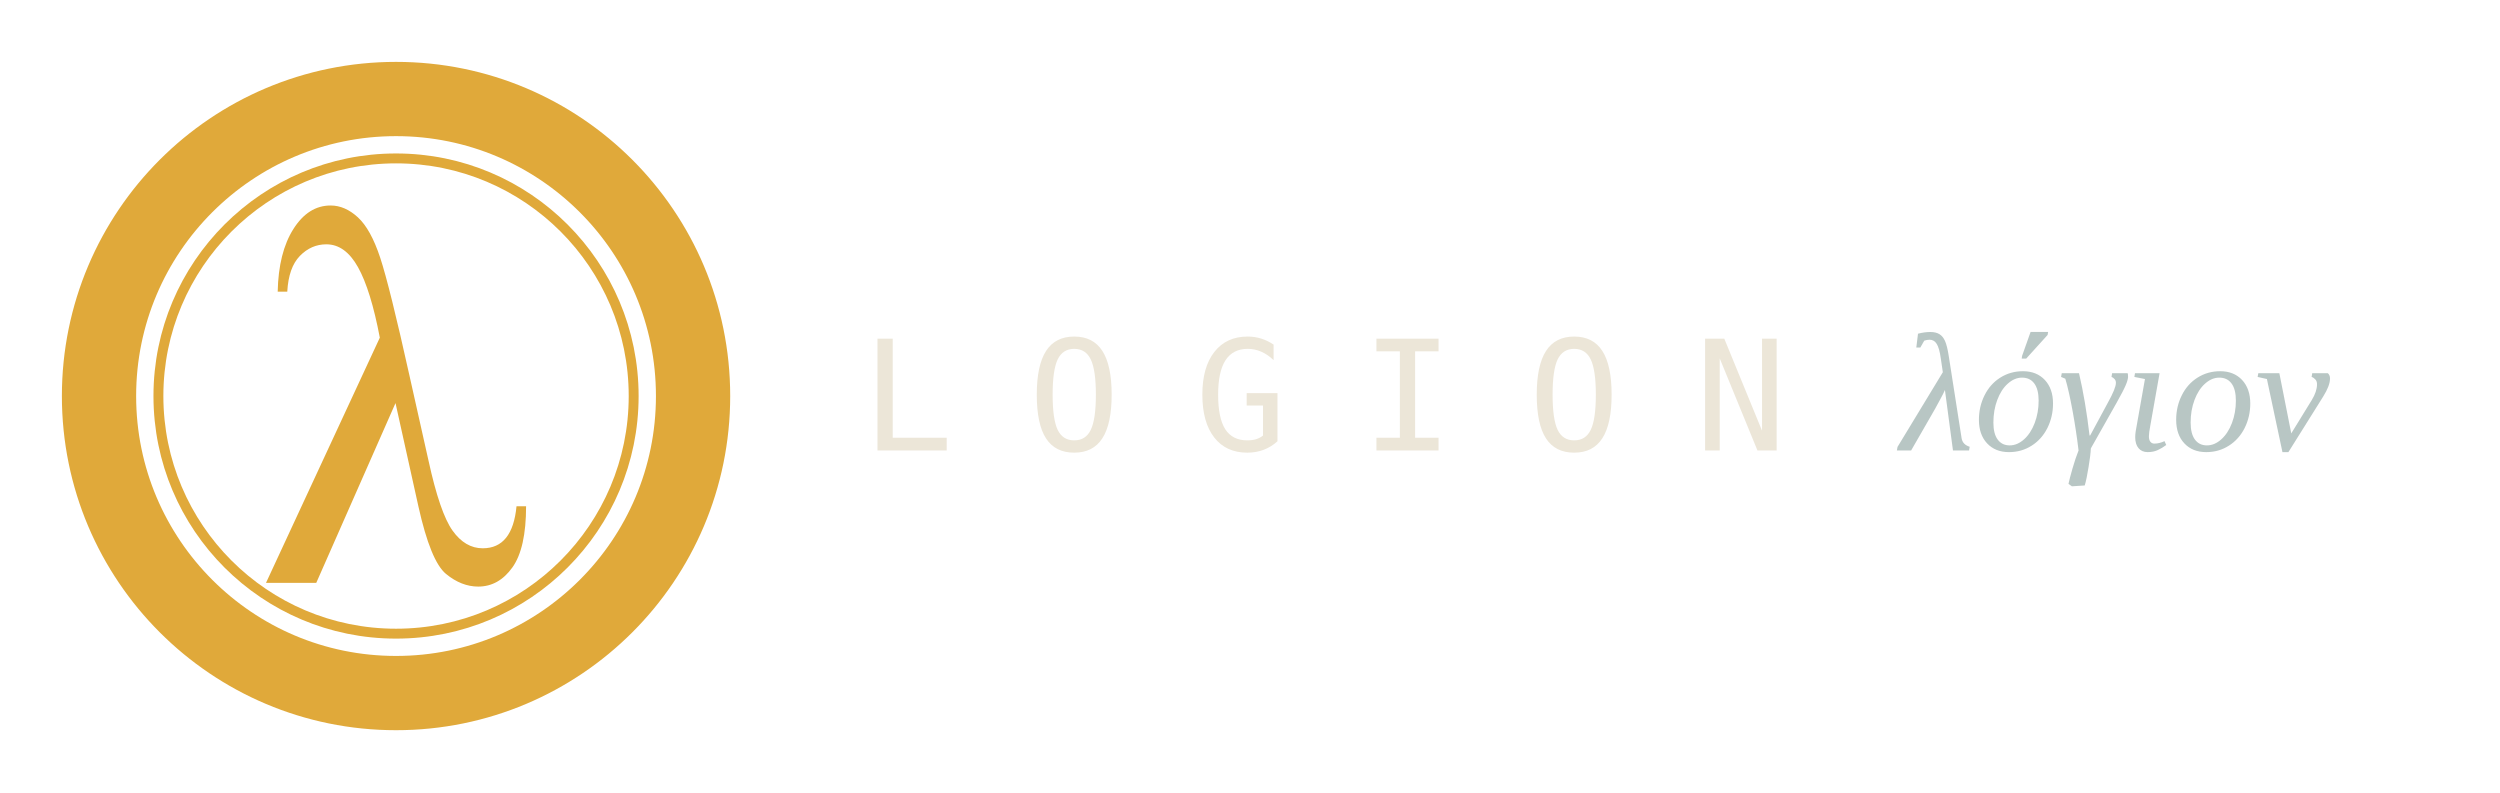
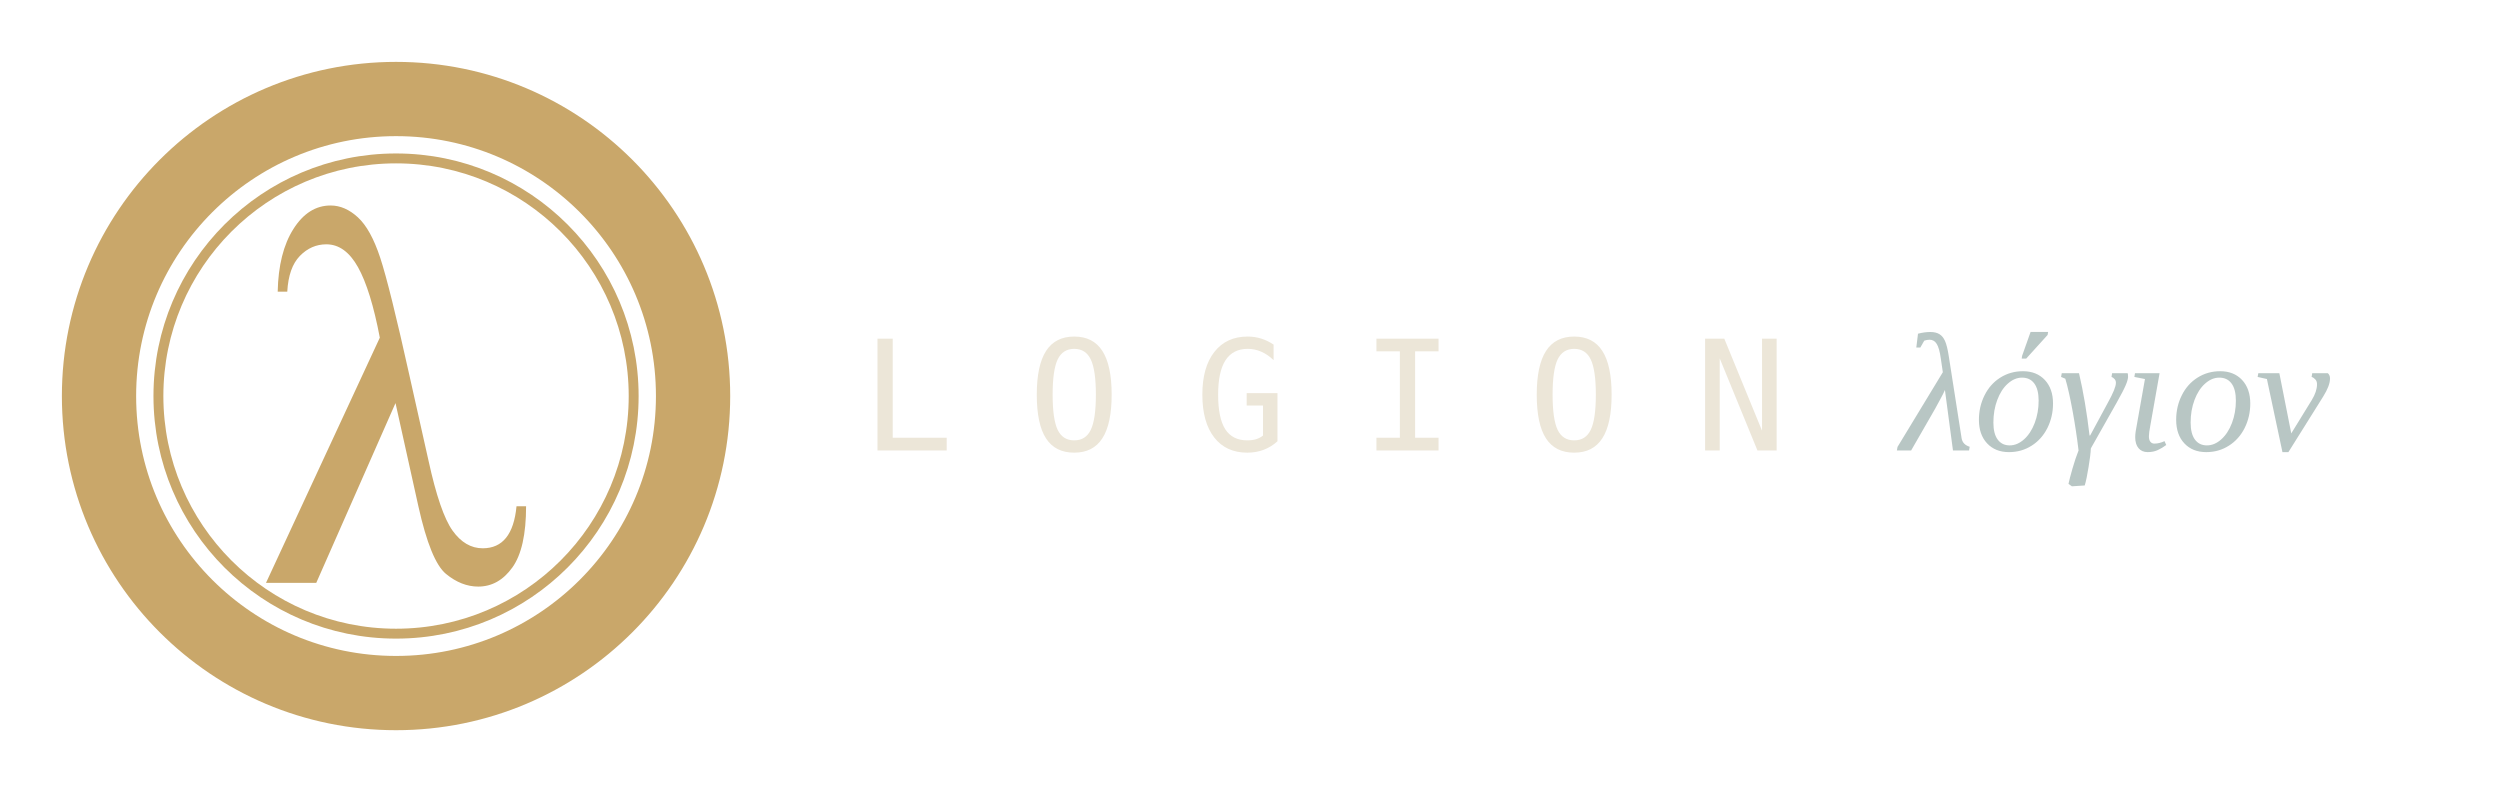
<svg xmlns="http://www.w3.org/2000/svg" viewBox="0 0 505 160" role="img" aria-labelledby="title desc">
-   <circle cx="80" cy="80" r="60" fill="none" stroke="#e0a93a" stroke-width="15" />
-   <circle cx="80" cy="80" r="48" fill="none" stroke="#e0a93a" stroke-width="2" />
-   <path transform="translate(80 80) scale(0.05372 -0.05372) translate(-514 -702.5)" fill="#e0a93a" d="M967 288H1003Q1003 130 951.5 58.0Q900 -14 823 -14Q760 -14 702.0 33.5Q644 81 598 288L512 676L214 0H25L453 922Q419 1101 371.0 1187.0Q323 1273 252 1273Q195 1273 152.5 1229.5Q110 1186 105 1095H69Q72 1242 128.0 1330.5Q184 1419 268 1419Q322 1419 370.5 1374.5Q419 1330 454.5 1222.5Q490 1115 565 777L636 460Q679 263 726.5 196.5Q774 130 840 130Q952 130 967 288Z" />
+   <circle cx="80" cy="80" r="60" fill="none" stroke="#c9a76a" stroke-width="15" />
+   <circle cx="80" cy="80" r="48" fill="none" stroke="#c9a76a" stroke-width="2" />
+   <path transform="translate(80 80) scale(0.05372 -0.05372) translate(-514 -702.5)" fill="#c9a76a" d="M967 288H1003Q1003 130 951.5 58.0Q900 -14 823 -14Q760 -14 702.0 33.5Q644 81 598 288L512 676L214 0H25L453 922Q419 1101 371.0 1187.0Q323 1273 252 1273Q195 1273 152.5 1229.5Q110 1186 105 1095H69Q72 1242 128.0 1330.5Q184 1419 268 1419Q322 1419 370.5 1374.5Q419 1330 454.5 1222.5Q490 1115 565 777L636 460Q679 263 726.5 196.5Q774 130 840 130Q952 130 967 288Z" />
  <text x="174" y="91" fill="#ece6d8" font-family="ui-monospace, SFMono-Regular, Menlo, Consolas, monospace" font-size="31" letter-spacing="15">LOGION</text>
  <text x="384" y="91" fill="#9db0ae" fill-opacity=".72" font-family="ui-serif, Georgia, Cambria, 'Times New Roman', serif" font-size="34" font-style="italic">λόγιον</text>
</svg>
